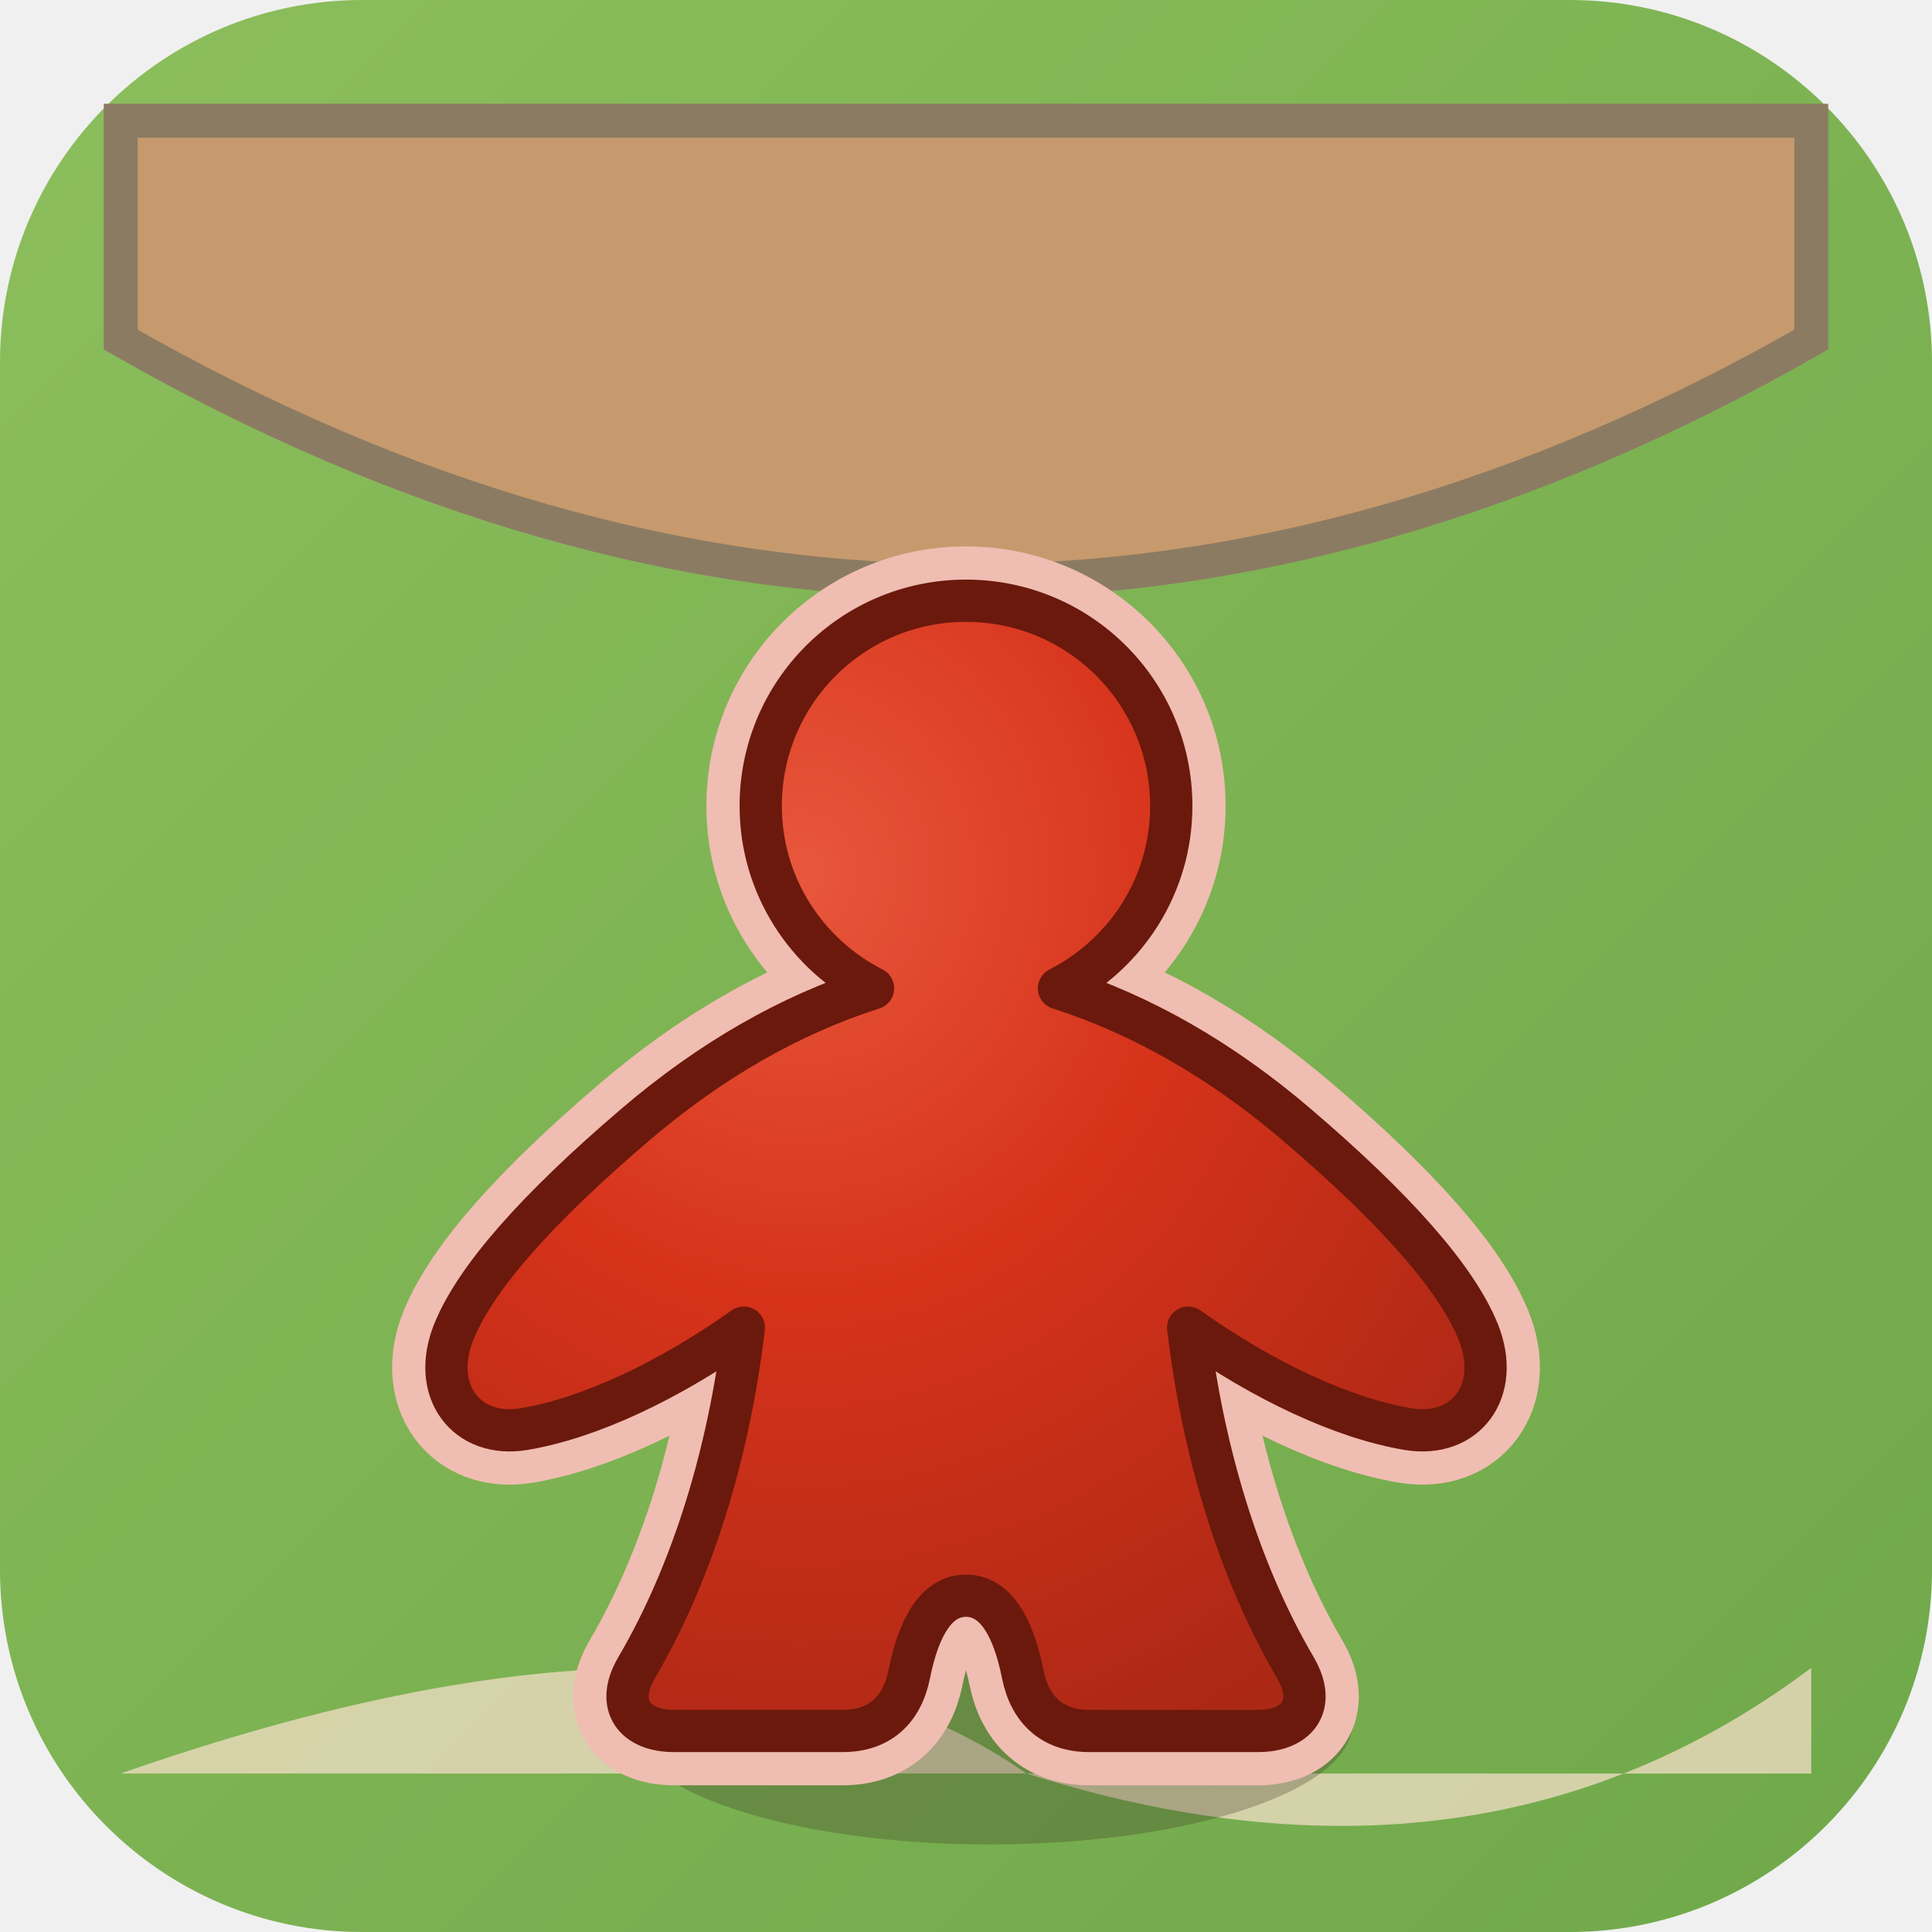
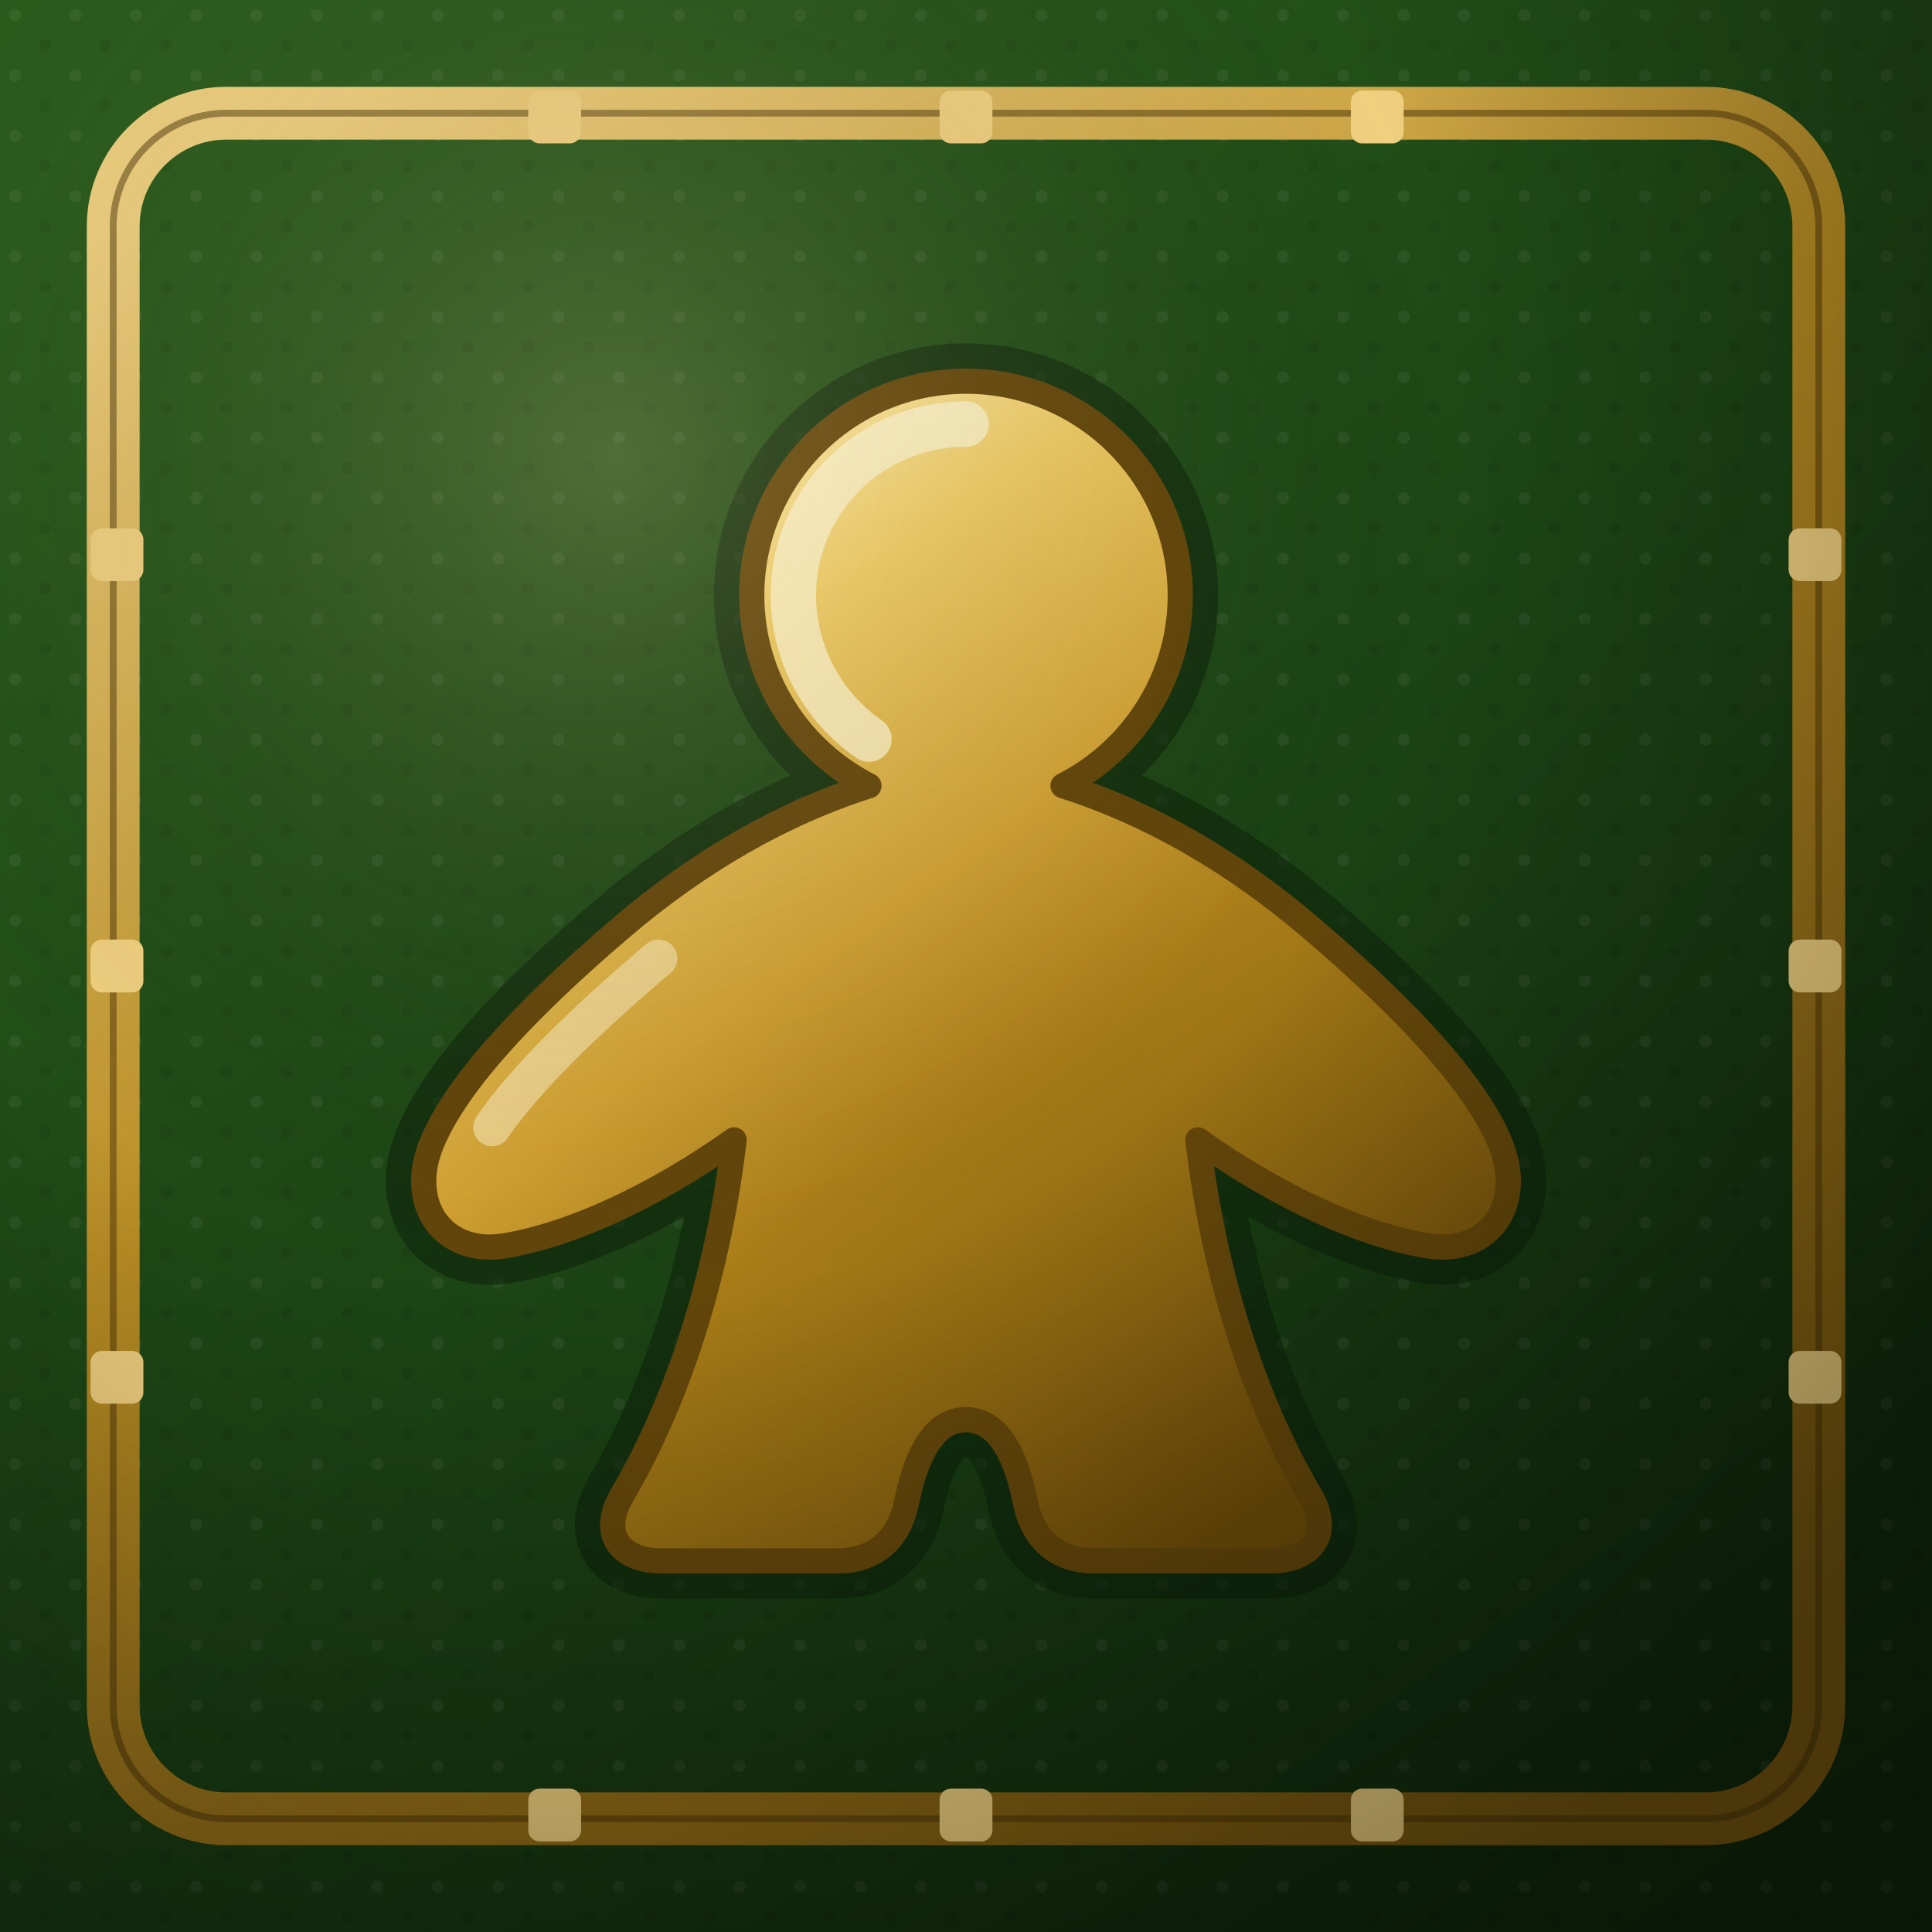
- <svg xmlns="http://www.w3.org/2000/svg" viewBox="0 0 512 512">
+ <svg xmlns="http://www.w3.org/2000/svg" viewBox="0 0 512 512" role="img" aria-label="Carcassonne">
  <defs>
-     <linearGradient id="bg" x1="0" y1="0" x2="1" y2="1">
-       <stop offset="0" stop-color="#8CBE5C" />
-       <stop offset="1" stop-color="#6FA84A" />
+     <linearGradient id="email" x1="0.15" y1="0" x2="0.85" y2="1">
+       <stop offset="0" stop-color="#2b5c1c" />
+       <stop offset="0.5" stop-color="#1c4415" />
+       <stop offset="1" stop-color="#102a0b" />
    </linearGradient>
-     <radialGradient id="mp" cx="0.34" cy="0.24" r="0.85">
-       <stop offset="0" stop-color="#E8573C" />
-       <stop offset="0.45" stop-color="#D6321A" />
-       <stop offset="1" stop-color="#AB2815" />
+     <linearGradient id="blatt" x1="0.22" y1="0.05" x2="0.78" y2="0.95">
+       <stop offset="0" stop-color="#fff0b4" />
+       <stop offset="0.18" stop-color="#f0cc63" />
+       <stop offset="0.42" stop-color="#d2a233" />
+       <stop offset="0.6" stop-color="#a87c17" />
+       <stop offset="0.82" stop-color="#8a6410" />
+       <stop offset="1" stop-color="#6d4d09" />
+     </linearGradient>
+     <linearGradient id="band" x1="0.1" y1="0" x2="0.7" y2="1">
+       <stop offset="0" stop-color="#efd07f" />
+       <stop offset="0.45" stop-color="#b98d24" />
+       <stop offset="1" stop-color="#7d5c10" />
+     </linearGradient>
+     <pattern id="korn" width="16" height="16" patternUnits="userSpaceOnUse">
+       <circle cx="4" cy="4" r="1.6" fill="#ffffff" opacity="0.055" />
+       <circle cx="12" cy="12" r="1.6" fill="#000000" opacity="0.07" />
+     </pattern>
+     <radialGradient id="kerze" cx="0.32" cy="0.24" r="0.86">
+       <stop offset="0" stop-color="#ffe6b0" stop-opacity="0.20" />
+       <stop offset="0.5" stop-color="#000000" stop-opacity="0" />
+       <stop offset="1" stop-color="#000000" stop-opacity="0.40" />
    </radialGradient>
+     <path id="kontur" d="M50 6 C59.4 6 67 13.6 67 23 C67 29.6 63.2 35.3 57.7 38.1 C64.6 40.3 71.2 44.1 77.4 49.4 C85.6 56.4 90.6 62.1 92.4 66.5 C94.4 71.4 91.4 75.4 86.6 74.6 C81.2 73.7 74.6 70.6 68.4 66.2 C69.6 76.4 72.6 86.4 77.3 94.4 C79.1 97.5 77.4 99.6 74.2 99.6 L60.2 99.6 C57.2 99.6 55.3 97.9 54.7 94.9 C53.9 90.9 52.4 88.4 50 88.4 C47.6 88.4 46.1 90.9 45.3 94.9 C44.7 97.9 42.8 99.6 39.8 99.6 L25.8 99.6 C22.6 99.6 20.9 97.5 22.7 94.4 C27.4 86.4 30.4 76.4 31.6 66.2 C25.4 70.6 18.8 73.7 13.4 74.6 C8.6 75.4 5.6 71.4 7.6 66.5 C9.4 62.1 14.4 56.4 22.6 49.4 C28.8 44.1 35.4 40.3 42.3 38.1 C36.8 35.3 33 29.6 33 23 C33 13.6 40.6 6 50 6 Z" />
  </defs>
-   <rect width="512" height="512" rx="96" fill="url(#bg)" />
-   <path d="M32 32 h448 v58 q-224 128 -448 0 Z" fill="#C69A6D" stroke="#8C7B63" stroke-width="9" />
-   <path d="M32 470 q160 -56 240 0 q120 38 208 -28 v28 h-448 Z" fill="#E5D8B8" opacity="0.85" />
-   <g transform="translate(256,300) scale(3.2)">
-     <ellipse cx="2" cy="49" rx="30" ry="10" fill="#3B2E22" opacity="0.28" />
-     <g transform="translate(-50,-50)">
-       <path d="M50 6 C59.4 6 67 13.6 67 23 C67 29.6 63.2 35.3 57.7 38.1 C64.6 40.3 71.2 44.1 77.4 49.4 C85.6 56.4 90.6 62.1 92.4 66.5 C94.4 71.4 91.4 75.4 86.6 74.6 C81.2 73.7 74.6 70.6 68.4 66.2 C69.6 76.4 72.6 86.4 77.3 94.4 C79.1 97.5 77.4 99.6 74.2 99.6 L60.2 99.6 C57.2 99.6 55.3 97.9 54.7 94.9 C53.9 90.9 52.4 88.4 50 88.4 C47.6 88.4 46.1 90.9 45.3 94.9 C44.7 97.9 42.8 99.6 39.8 99.6 L25.8 99.6 C22.6 99.6 20.9 97.5 22.7 94.4 C27.4 86.4 30.4 76.4 31.6 66.2 C25.4 70.6 18.8 73.7 13.4 74.6 C8.6 75.4 5.6 71.4 7.6 66.5 C9.4 62.1 14.4 56.4 22.6 49.4 C28.8 44.1 35.4 40.3 42.3 38.1 C36.8 35.3 33 29.6 33 23 C33 13.6 40.6 6 50 6 Z" fill="none" stroke="#F0BDB2" stroke-width="9" stroke-linejoin="round" />
-       <path d="M50 6 C59.4 6 67 13.6 67 23 C67 29.6 63.2 35.3 57.7 38.1 C64.6 40.3 71.2 44.1 77.4 49.4 C85.6 56.4 90.6 62.1 92.4 66.5 C94.4 71.4 91.4 75.4 86.6 74.6 C81.2 73.7 74.6 70.6 68.4 66.2 C69.6 76.4 72.6 86.4 77.3 94.4 C79.1 97.5 77.4 99.6 74.2 99.6 L60.2 99.6 C57.2 99.6 55.3 97.9 54.7 94.9 C53.9 90.9 52.4 88.4 50 88.4 C47.6 88.4 46.1 90.9 45.3 94.9 C44.7 97.9 42.8 99.6 39.8 99.6 L25.8 99.6 C22.6 99.6 20.9 97.5 22.7 94.4 C27.4 86.4 30.4 76.4 31.6 66.2 C25.4 70.6 18.8 73.7 13.4 74.6 C8.6 75.4 5.6 71.4 7.6 66.5 C9.4 62.1 14.4 56.4 22.6 49.4 C28.8 44.1 35.4 40.3 42.3 38.1 C36.8 35.3 33 29.6 33 23 C33 13.6 40.6 6 50 6 Z" fill="url(#mp)" stroke="#6B190C" stroke-width="3.5" stroke-linejoin="round" />
-     </g>
+   <rect width="512" height="512" fill="url(#email)" />
+   <rect width="512" height="512" fill="url(#korn)" />
+   <rect x="30" y="30" width="452" height="452" rx="30" fill="none" stroke="url(#band)" stroke-width="14" />
+   <rect x="30" y="30" width="452" height="452" rx="30" fill="none" stroke="#4a3407" stroke-opacity="0.5" stroke-width="1.8" />
+   <g fill="#efd07f">
+     <rect x="140" y="24" width="14" height="14" rx="3" />
+     <rect x="249" y="24" width="14" height="14" rx="3" />
+     <rect x="358" y="24" width="14" height="14" rx="3" />
+     <rect x="140" y="474" width="14" height="14" rx="3" />
+     <rect x="249" y="474" width="14" height="14" rx="3" />
+     <rect x="358" y="474" width="14" height="14" rx="3" />
+     <rect x="24" y="140" width="14" height="14" rx="3" />
+     <rect x="24" y="249" width="14" height="14" rx="3" />
+     <rect x="24" y="358" width="14" height="14" rx="3" />
+     <rect x="474" y="140" width="14" height="14" rx="3" />
+     <rect x="474" y="249" width="14" height="14" rx="3" />
+     <rect x="474" y="358" width="14" height="14" rx="3" />
  </g>
+   <g transform="translate(256 258) scale(3.34) translate(-50 -53)">
+     <use href="#kontur" fill="none" stroke="#0c220a" stroke-opacity="0.55" stroke-width="6" stroke-linejoin="round" />
+     <use href="#kontur" fill="url(#blatt)" stroke="#63460a" stroke-width="2" stroke-linejoin="round" />
+     <path d="M50 9.4 C42.4 9.4 36.3 15.5 36.3 23 C36.3 27.7 38.7 31.9 42.3 34.4" fill="none" stroke="#fff6d2" stroke-opacity="0.75" stroke-width="3.6" stroke-linecap="round" />
+     <path d="M25.6 51.8 C19.6 56.9 15 61.4 12.4 65.2" fill="none" stroke="#fff6d2" stroke-opacity="0.5" stroke-width="3" stroke-linecap="round" />
+   </g>
+   <rect width="512" height="512" fill="url(#kerze)" />
</svg>
